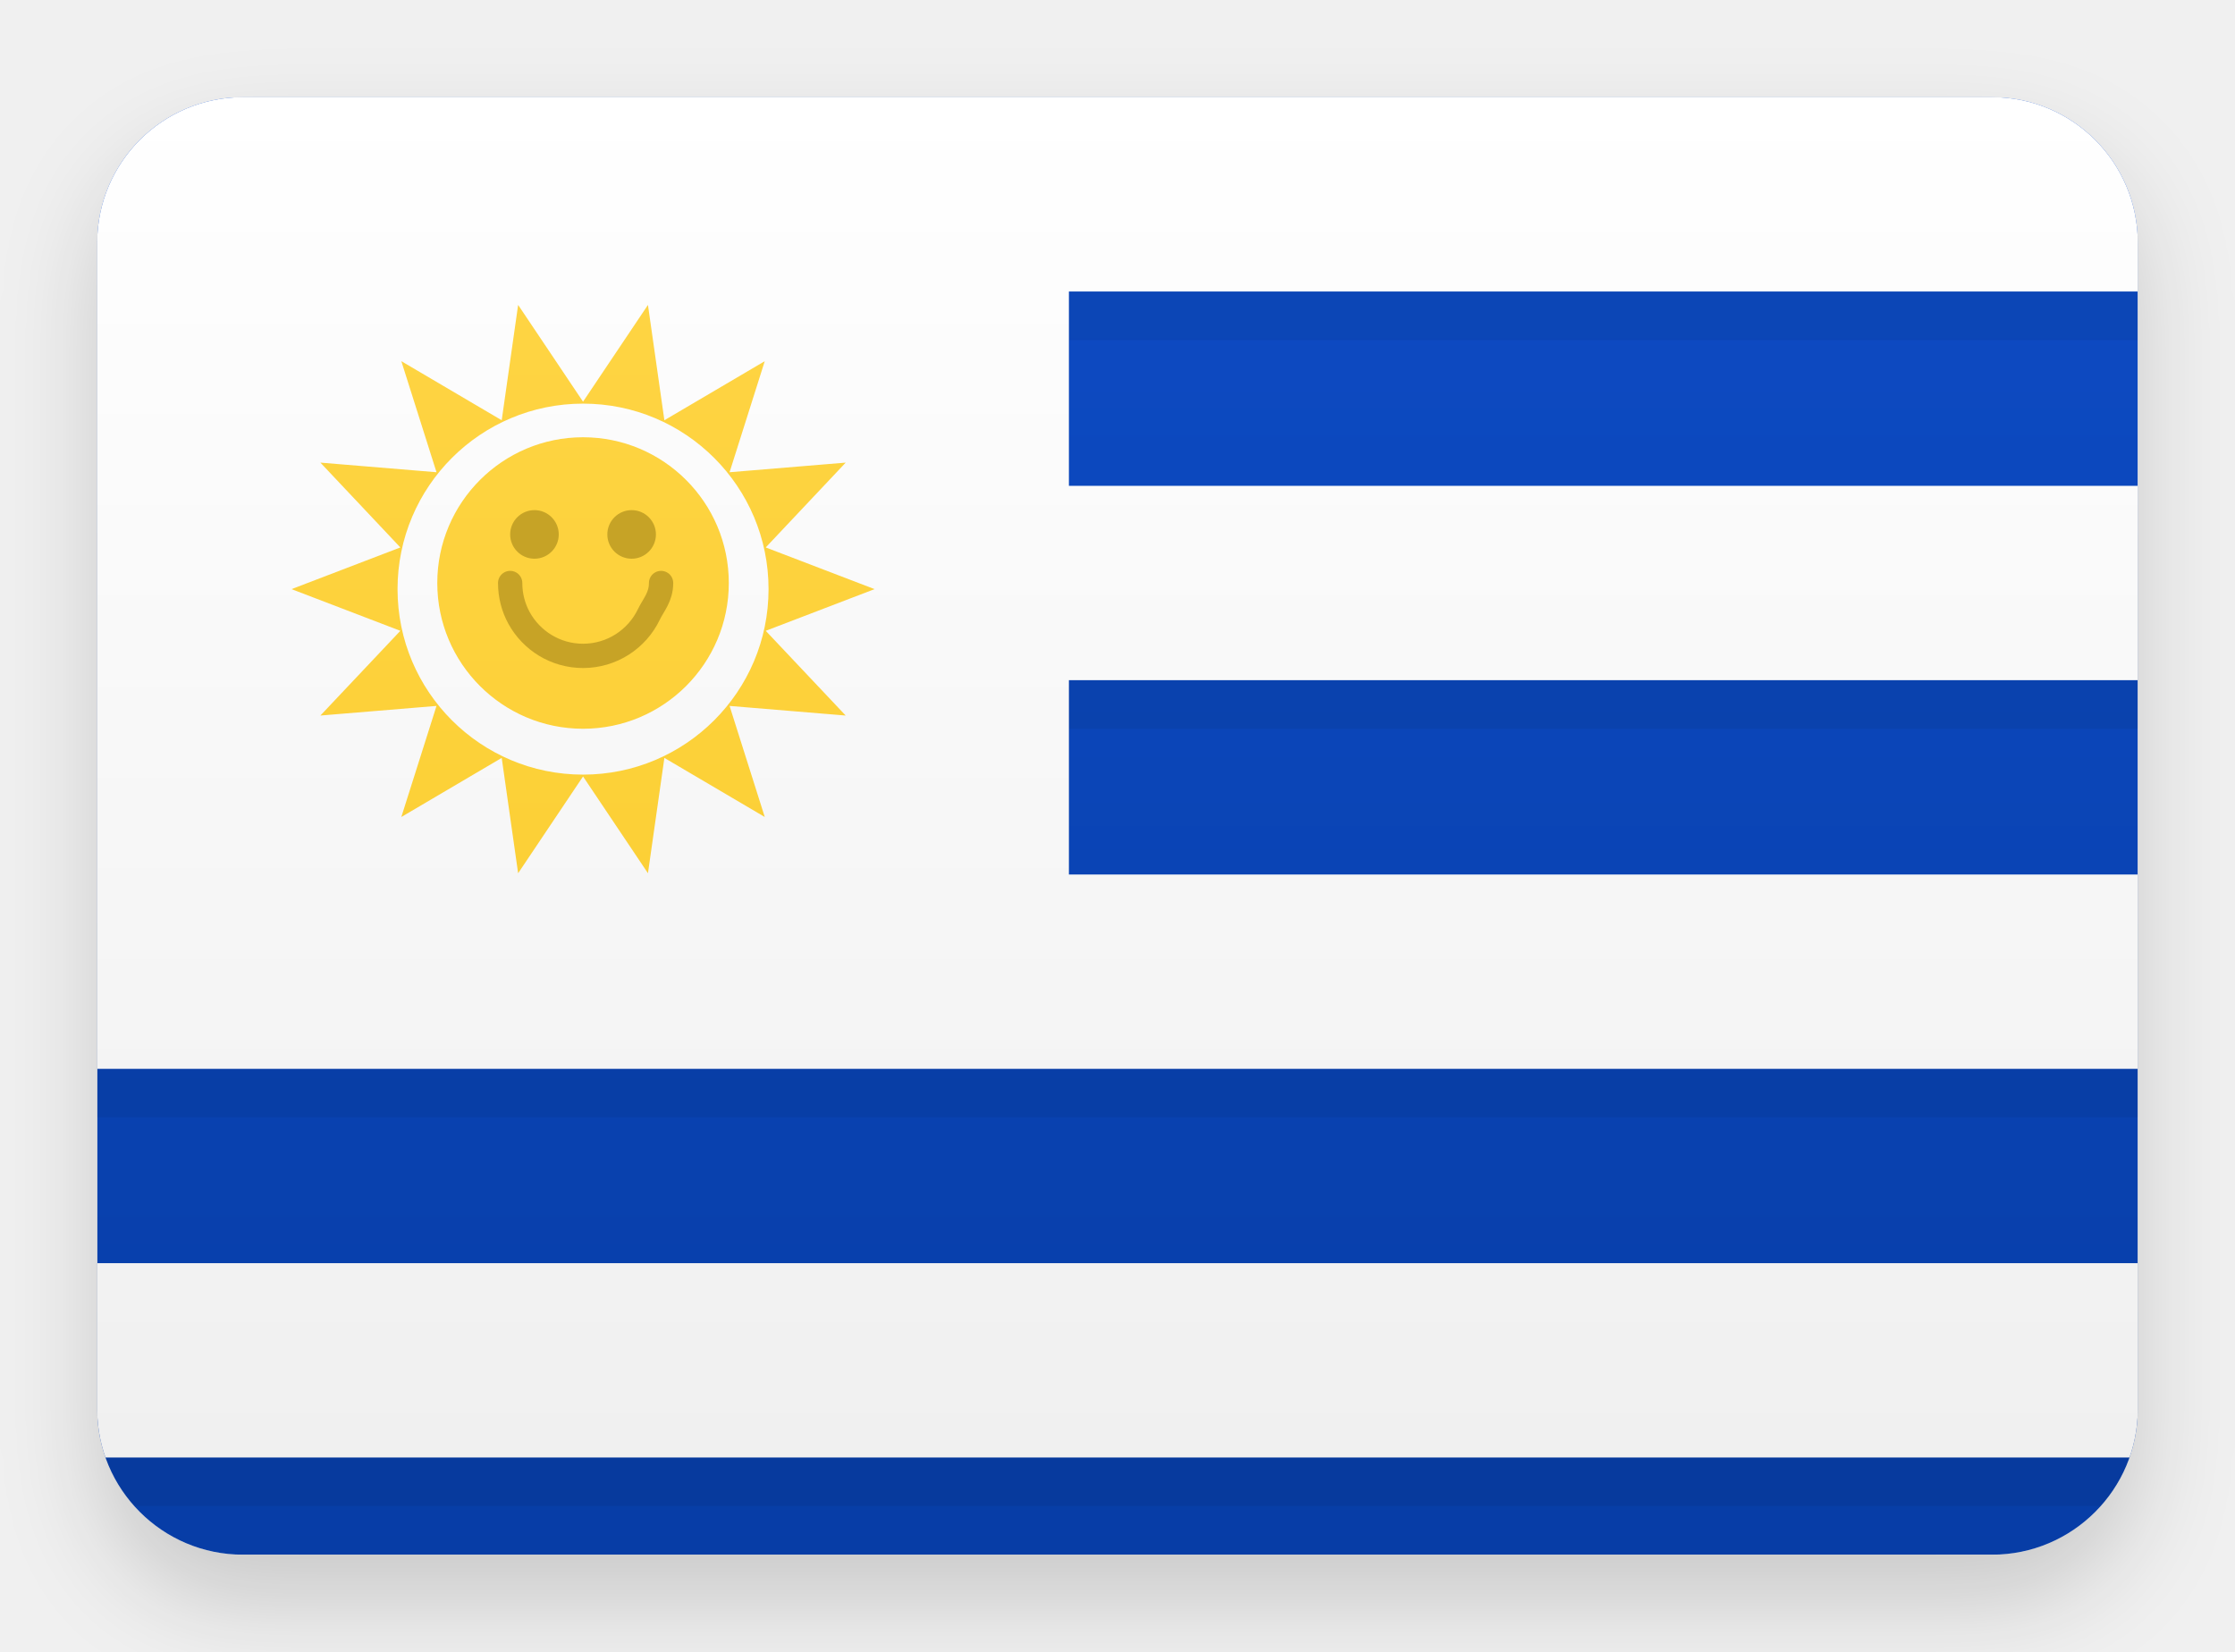
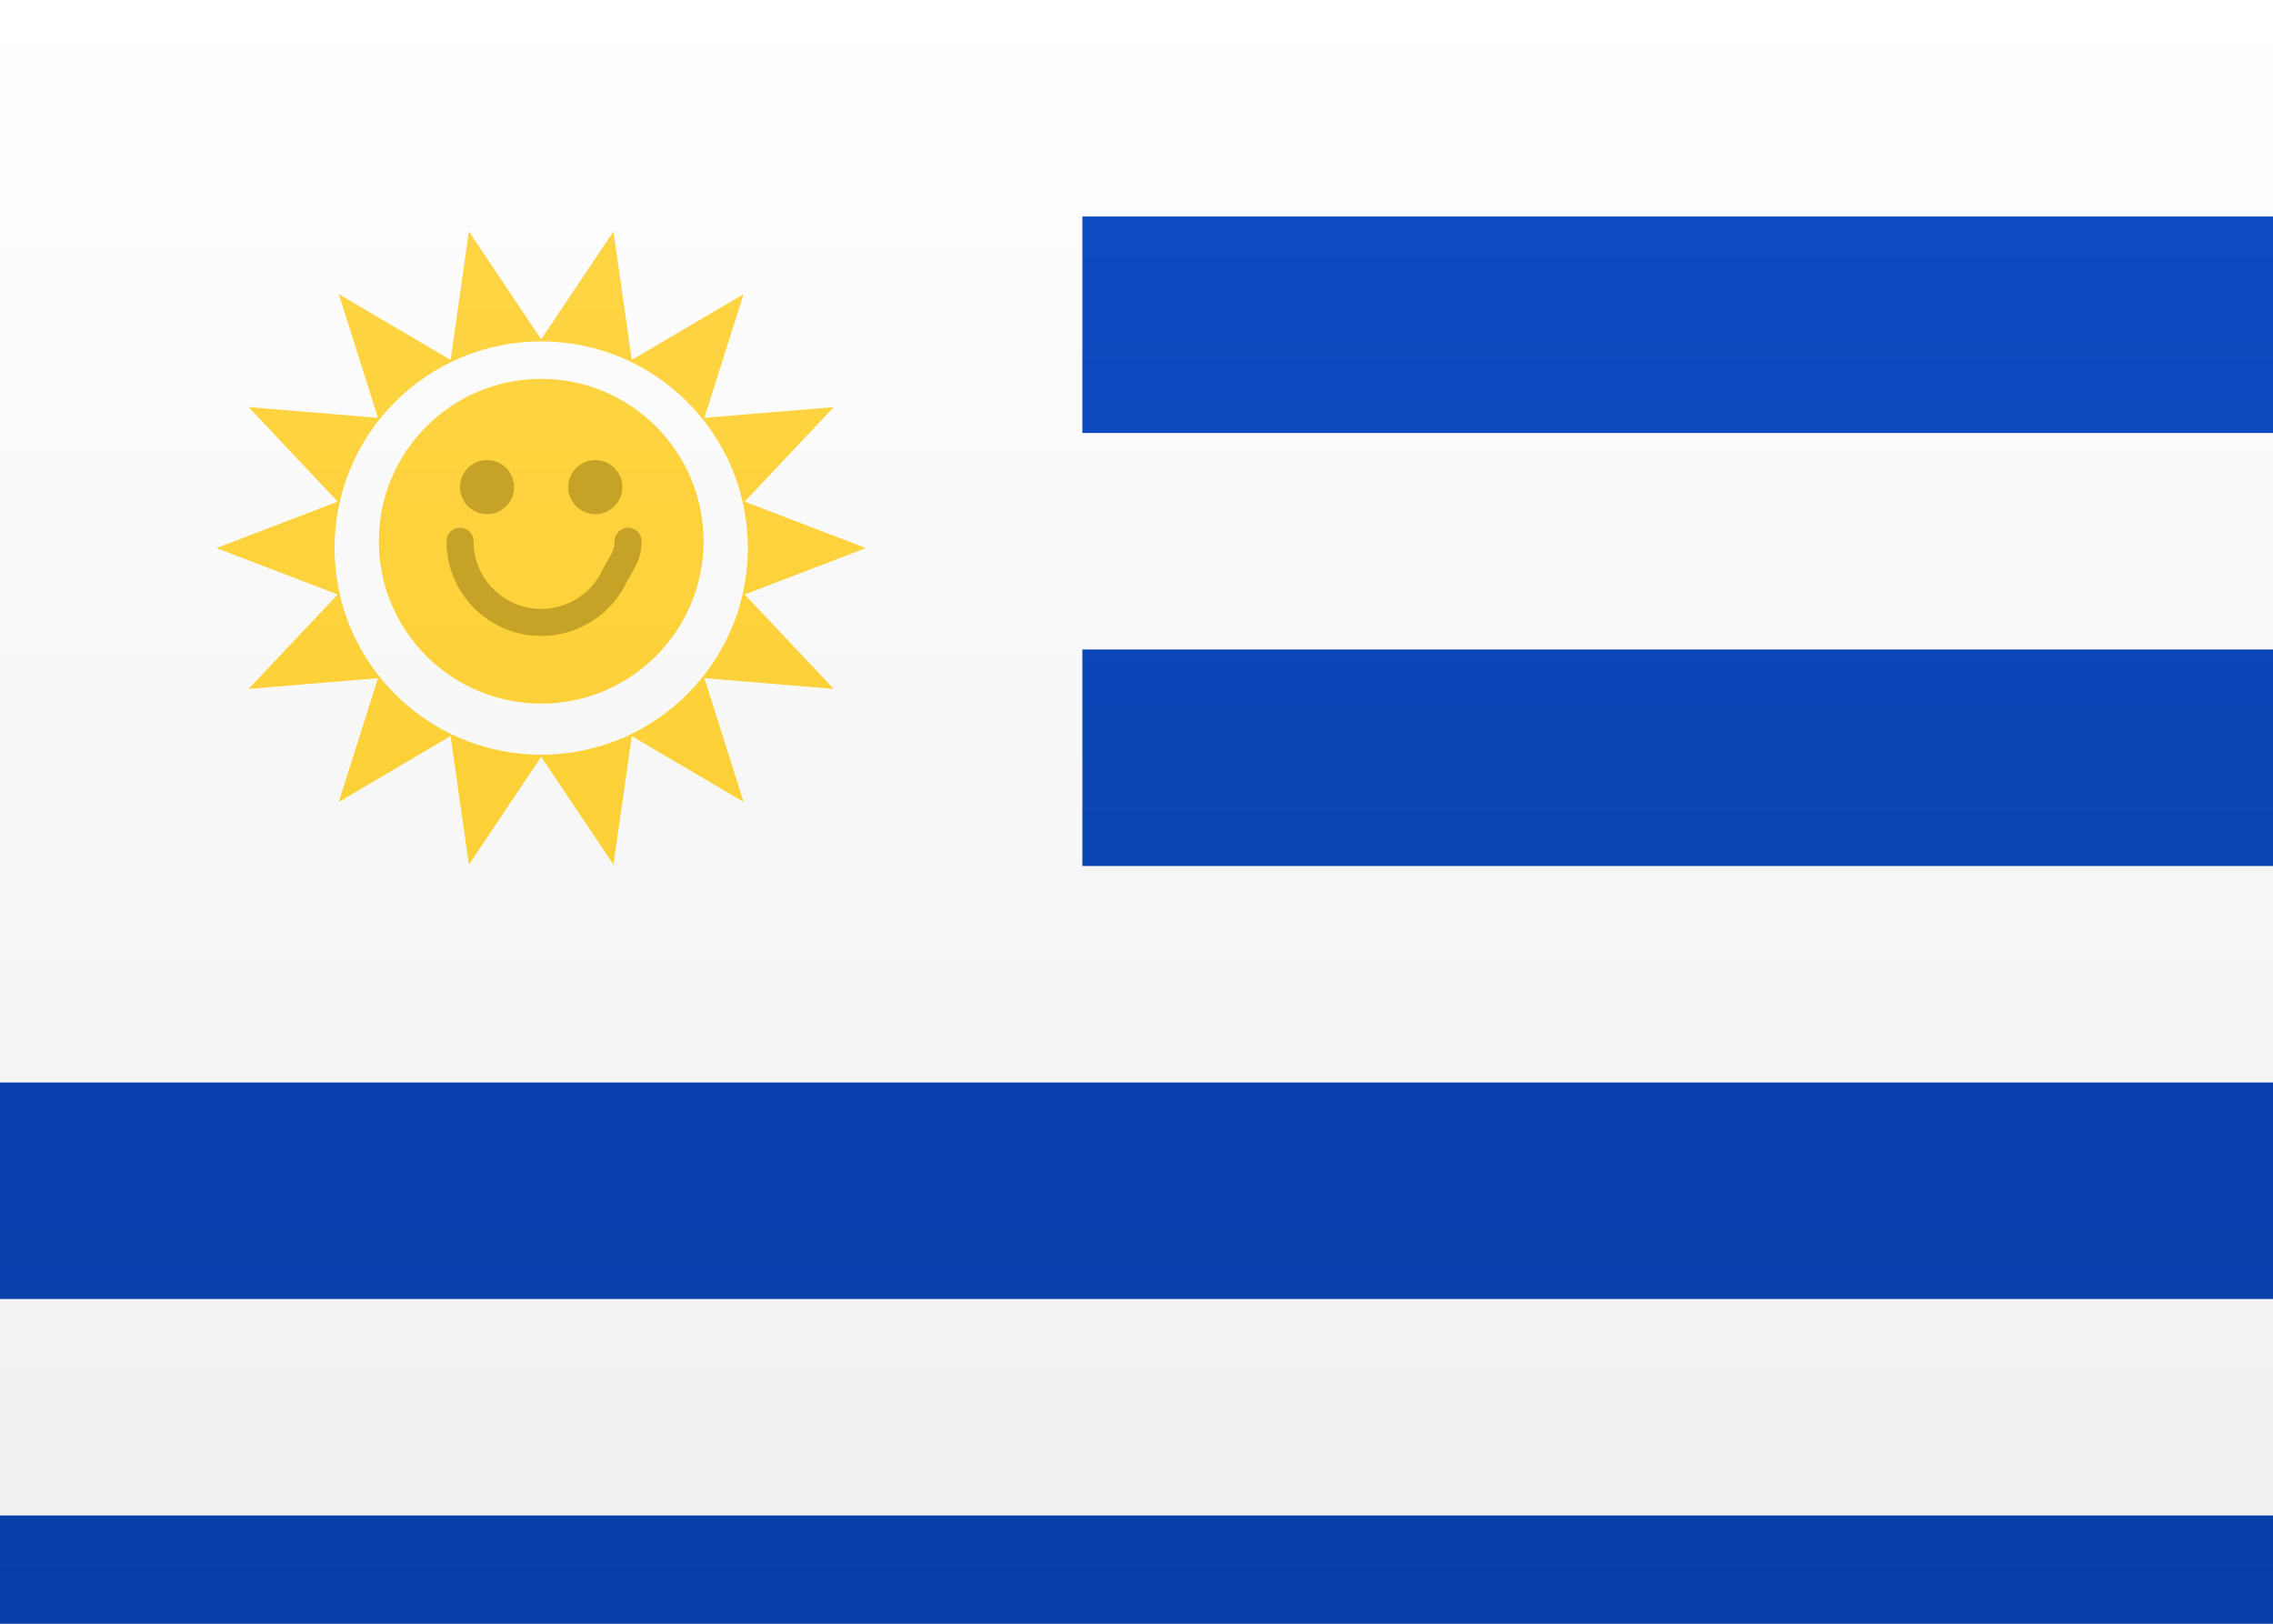
- <svg xmlns="http://www.w3.org/2000/svg" xmlns:xlink="http://www.w3.org/1999/xlink" width="23px" height="17px" viewBox="0 0 23 17" version="1.1">
+ <svg xmlns="http://www.w3.org/2000/svg" width="21px" height="15px" viewBox="0 0 21 15" version="1.1">
  <defs>
    <linearGradient x1="50%" y1="0%" x2="50%" y2="100%" id="linearGradient-1">
      <stop stop-color="#FFFFFF" offset="0%" />
      <stop stop-color="#F0F0F0" offset="100%" />
    </linearGradient>
-     <rect id="path-2" x="0" y="0" width="21" height="15" rx="1.5" />
-     <filter x="-50%" y="-50%" width="200%" height="200%" filterUnits="objectBoundingBox" id="filter-4">
-       <feOffset dx="0" dy="0.5" in="SourceAlpha" result="shadowOffsetOuter1" />
-       <feGaussianBlur stdDeviation="0.5" in="shadowOffsetOuter1" result="shadowBlurOuter1" />
-       <feColorMatrix values="0 0 0 0 0   0 0 0 0 0   0 0 0 0 0  0 0 0 0.16 0" type="matrix" in="shadowBlurOuter1" />
-     </filter>
-     <linearGradient x1="50%" y1="0%" x2="50%" y2="100%" id="linearGradient-5">
-       <stop stop-color="#0E4CC6" offset="0%" />
+     <linearGradient x1="50%" y1="0%" x2="50%" y2="100%" id="linearGradient-2">
+       <stop stop-color="#0E4DC5" offset="0%" />
      <stop stop-color="#073DA6" offset="100%" />
    </linearGradient>
-     <rect id="path-6" x="0" y="0" width="21" height="15" />
-     <filter x="-50%" y="-50%" width="200%" height="200%" filterUnits="objectBoundingBox" id="filter-7">
-       <feOffset dx="0" dy="0.5" in="SourceAlpha" result="shadowOffsetOuter1" />
-       <feGaussianBlur stdDeviation="0.5" in="shadowOffsetOuter1" result="shadowBlurOuter1" />
-       <feColorMatrix values="0 0 0 0 0   0 0 0 0 0   0 0 0 0 0  0 0 0 0.16 0" type="matrix" in="shadowBlurOuter1" />
-     </filter>
-     <path d="M10,0 L21,0 L21,2 L10,2 L10,0 Z M10,4 L21,4 L21,6 L10,6 L10,4 Z M10,8 L21,8 L21,10 L10,10 L10,8 Z M0,12 L21,12 L21,14 L0,14 L0,12 Z M0,0 L10,0 L10,10 L0,10 L0,0 Z" id="path-8" />
-     <filter x="-50%" y="-50%" width="200%" height="200%" filterUnits="objectBoundingBox" id="filter-9">
-       <feOffset dx="0" dy="0.5" in="SourceAlpha" result="shadowOffsetOuter1" />
-       <feColorMatrix values="0 0 0 0 0   0 0 0 0 0   0 0 0 0 0  0 0 0 0.06 0" type="matrix" in="shadowOffsetOuter1" />
-     </filter>
-     <linearGradient x1="50%" y1="0%" x2="50%" y2="100%" id="linearGradient-10">
+     <linearGradient x1="50%" y1="0%" x2="50%" y2="100%" id="linearGradient-3">
      <stop stop-color="#FED443" offset="0%" />
      <stop stop-color="#FCD036" offset="100%" />
    </linearGradient>
  </defs>
-   <g id="Flag-Kit" stroke="none" stroke-width="1" fill="none" fill-rule="evenodd">
+   <g id="Symbols" stroke="none" stroke-width="1" fill="none" fill-rule="evenodd">
    <g id="UY">
-       <g id="AE-Copy-4" transform="translate(1, 1)">
-         <mask id="mask-3" fill="white">
-           <use xlink:href="#path-2" />
-         </mask>
-         <g id="Mask">
-           <use fill="black" fill-opacity="1" filter="url(#filter-4)" xlink:href="#path-2" />
-           <use fill="url(#linearGradient-1)" fill-rule="evenodd" xlink:href="#path-2" />
-         </g>
-         <g id="Mask-Copy" mask="url(#mask-3)">
-           <use fill="black" fill-opacity="1" filter="url(#filter-7)" xlink:href="#path-6" />
-           <use fill="url(#linearGradient-5)" fill-rule="evenodd" xlink:href="#path-6" />
-         </g>
-         <g id="Rectangle-537" mask="url(#mask-3)">
-           <use fill="black" fill-opacity="1" filter="url(#filter-9)" xlink:href="#path-8" />
-           <use fill="url(#linearGradient-1)" fill-rule="evenodd" xlink:href="#path-8" />
-         </g>
-         <path d="M5,6.991 L4.332,7.987 L4.163,6.8 L3.13,7.408 L3.492,6.265 L2.297,6.364 L3.12,5.492 L2,5.063 L3.12,4.634 L2.297,3.761 L3.492,3.86 L3.13,2.717 L4.163,3.325 L4.332,2.138 L5,3.134 L5.668,2.138 L5.837,3.325 L6.87,2.717 L6.508,3.86 L7.703,3.761 L6.88,4.634 L8,5.063 L6.88,5.492 L7.703,6.364 L6.508,6.265 L6.87,7.408 L5.837,6.8 L5.668,7.987 L5,6.991 Z M5,6.972 C6.054,6.972 6.909,6.117 6.909,5.063 C6.909,4.008 6.054,3.154 5,3.154 C3.946,3.154 3.091,4.008 3.091,5.063 C3.091,6.117 3.946,6.972 5,6.972 Z M5,6.5 C5.828,6.5 6.5,5.828 6.5,5 C6.5,4.172 5.828,3.5 5,3.5 C4.172,3.5 3.5,4.172 3.5,5 C3.5,5.828 4.172,6.5 5,6.5 Z" id="Star-28" fill="url(#linearGradient-10)" mask="url(#mask-3)" />
-         <rect id="Depth" mask="url(#mask-3)" x="0" y="0" width="21" height="15" rx="1.5" />
-       </g>
-       <path d="M5.25,6 C5.25,6.13 5.283,6.253 5.341,6.359 C5.469,6.592 5.716,6.75 6,6.75 C6.298,6.75 6.556,6.576 6.677,6.324 C6.724,6.226 6.803,6.145 6.803,6" id="Oval-223" stroke="#C7A326" stroke-width="0.25" stroke-linecap="round" />
-       <circle id="Oval-223" fill="#C6A326" cx="6.5" cy="5.5" r="0.25" />
-       <circle id="Oval-223" fill="#C6A326" cx="5.5" cy="5.5" r="0.25" />
+       <rect id="FlagBackground" fill="url(#linearGradient-1)" x="0" y="0" width="21" height="15" />
+       <rect id="Mask-Copy" fill="url(#linearGradient-2)" x="0" y="0" width="21" height="15" />
+       <path d="M10,0 L21,0 L21,2 L10,2 L10,0 Z M10,4 L21,4 L21,6 L10,6 L10,4 Z M10,8 L21,8 L21,10 L10,10 L10,8 Z M0,12 L21,12 L21,14 L0,14 L0,12 Z M0,0 L10,0 L10,10 L0,10 L0,0 Z" id="Rectangle-537" fill="url(#linearGradient-1)" />
+       <path d="M5,6.991 L4.332,7.987 L4.163,6.8 L3.13,7.408 L3.492,6.265 L2.297,6.364 L3.12,5.492 L2,5.063 L3.12,4.634 L2.297,3.761 L3.492,3.86 L3.13,2.717 L4.163,3.325 L4.332,2.138 L5,3.134 L5.668,2.138 L5.837,3.325 L6.87,2.717 L6.508,3.86 L7.703,3.761 L6.88,4.634 L8,5.063 L6.88,5.492 L7.703,6.364 L6.508,6.265 L6.87,7.408 L5.837,6.8 L5.668,7.987 L5,6.991 Z M5,6.972 C6.054,6.972 6.909,6.117 6.909,5.063 C6.909,4.008 6.054,3.154 5,3.154 C3.946,3.154 3.091,4.008 3.091,5.063 C3.091,6.117 3.946,6.972 5,6.972 Z M5,6.5 C4.172,6.5 3.5,5.828 3.5,5 C3.5,4.172 4.172,3.5 5,3.5 C5.828,3.5 6.5,4.172 6.5,5 C6.5,5.828 5.828,6.5 5,6.5 Z" id="Star-28" fill="url(#linearGradient-3)" />
+       <path d="M4.125,5 C4.125,4.931 4.181,4.875 4.25,4.875 C4.319,4.875 4.375,4.931 4.375,5 C4.375,5.106 4.401,5.208 4.451,5.299 C4.56,5.499 4.769,5.625 5,5.625 C5.243,5.625 5.461,5.485 5.564,5.27 C5.583,5.232 5.583,5.232 5.602,5.199 C5.609,5.188 5.609,5.188 5.616,5.177 C5.664,5.096 5.678,5.058 5.678,5 C5.678,4.931 5.734,4.875 5.803,4.875 C5.872,4.875 5.928,4.931 5.928,5 C5.928,5.114 5.899,5.189 5.831,5.304 C5.824,5.316 5.824,5.316 5.818,5.326 C5.802,5.354 5.802,5.354 5.79,5.378 C5.645,5.679 5.34,5.875 5,5.875 C4.677,5.875 4.384,5.698 4.232,5.419 C4.162,5.292 4.125,5.148 4.125,5 Z M5.5,4.75 C5.362,4.75 5.25,4.638 5.25,4.5 C5.25,4.362 5.362,4.25 5.5,4.25 C5.638,4.25 5.75,4.362 5.75,4.5 C5.75,4.638 5.638,4.75 5.5,4.75 Z M4.5,4.75 C4.362,4.75 4.25,4.638 4.25,4.5 C4.25,4.362 4.362,4.25 4.5,4.25 C4.638,4.25 4.75,4.362 4.75,4.5 C4.75,4.638 4.638,4.75 4.5,4.75 Z" id="Combined-Shape" fill="#C6A326" fill-rule="nonzero" />
    </g>
  </g>
</svg>
